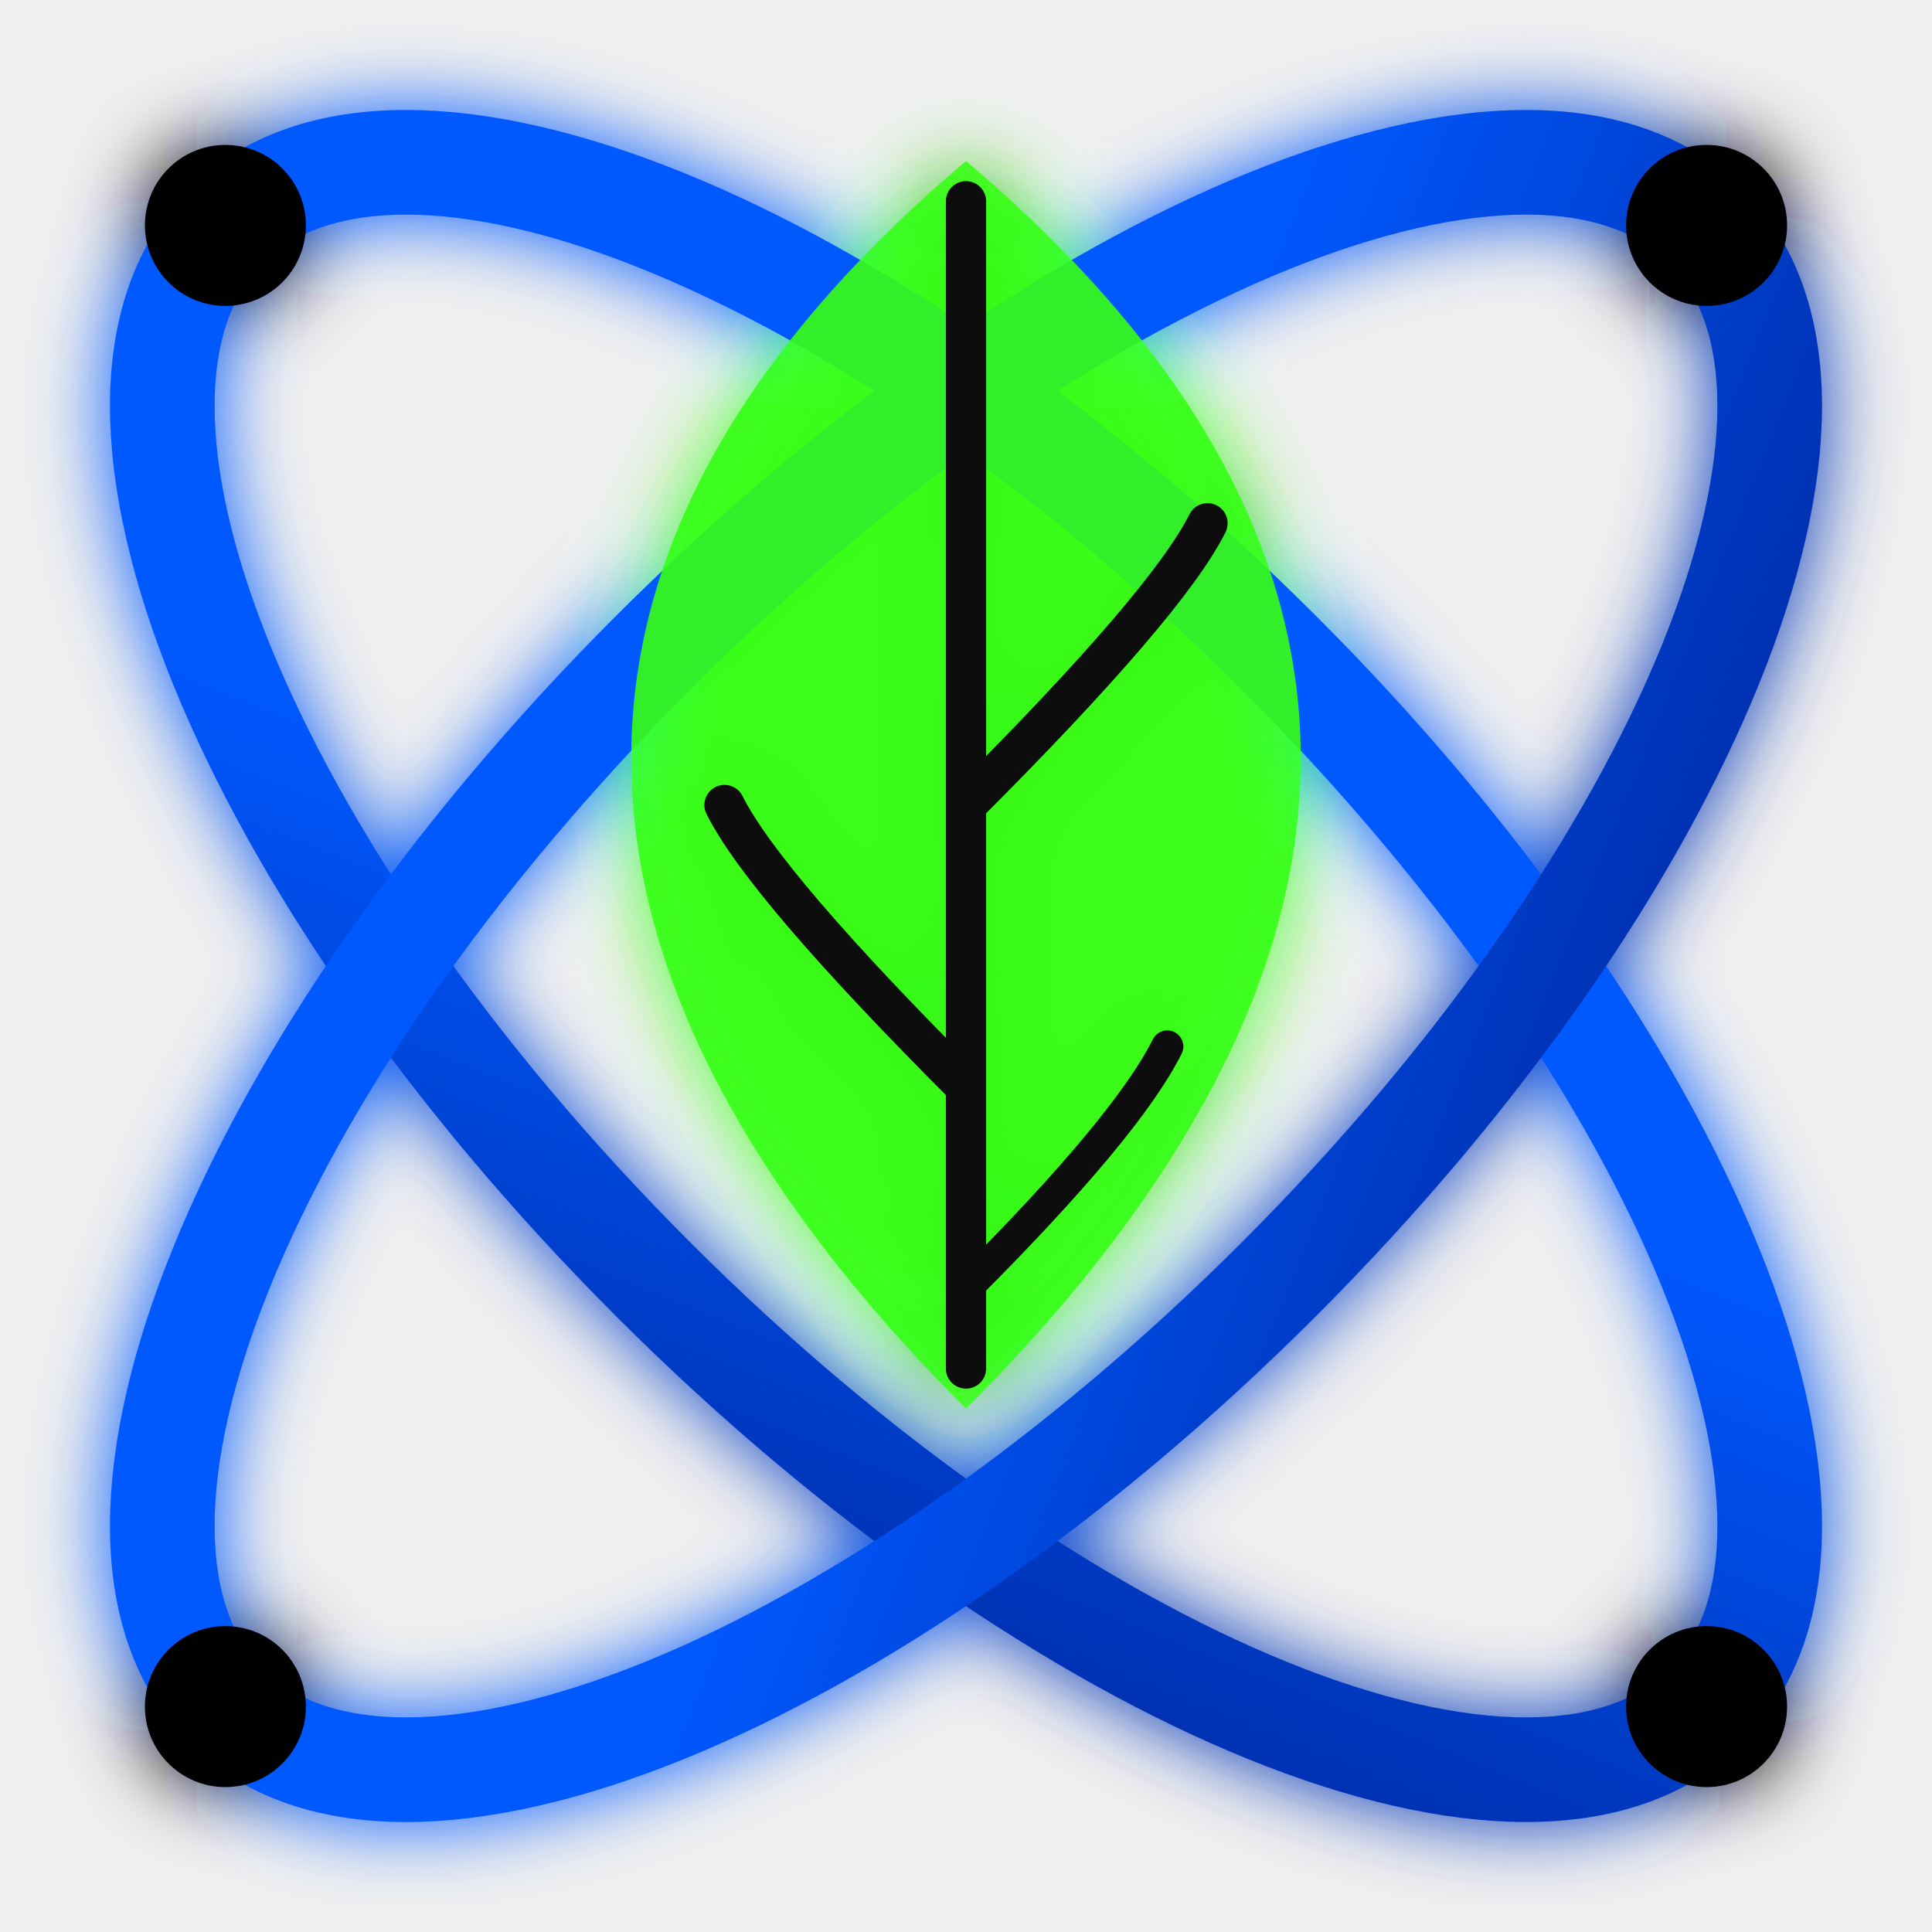
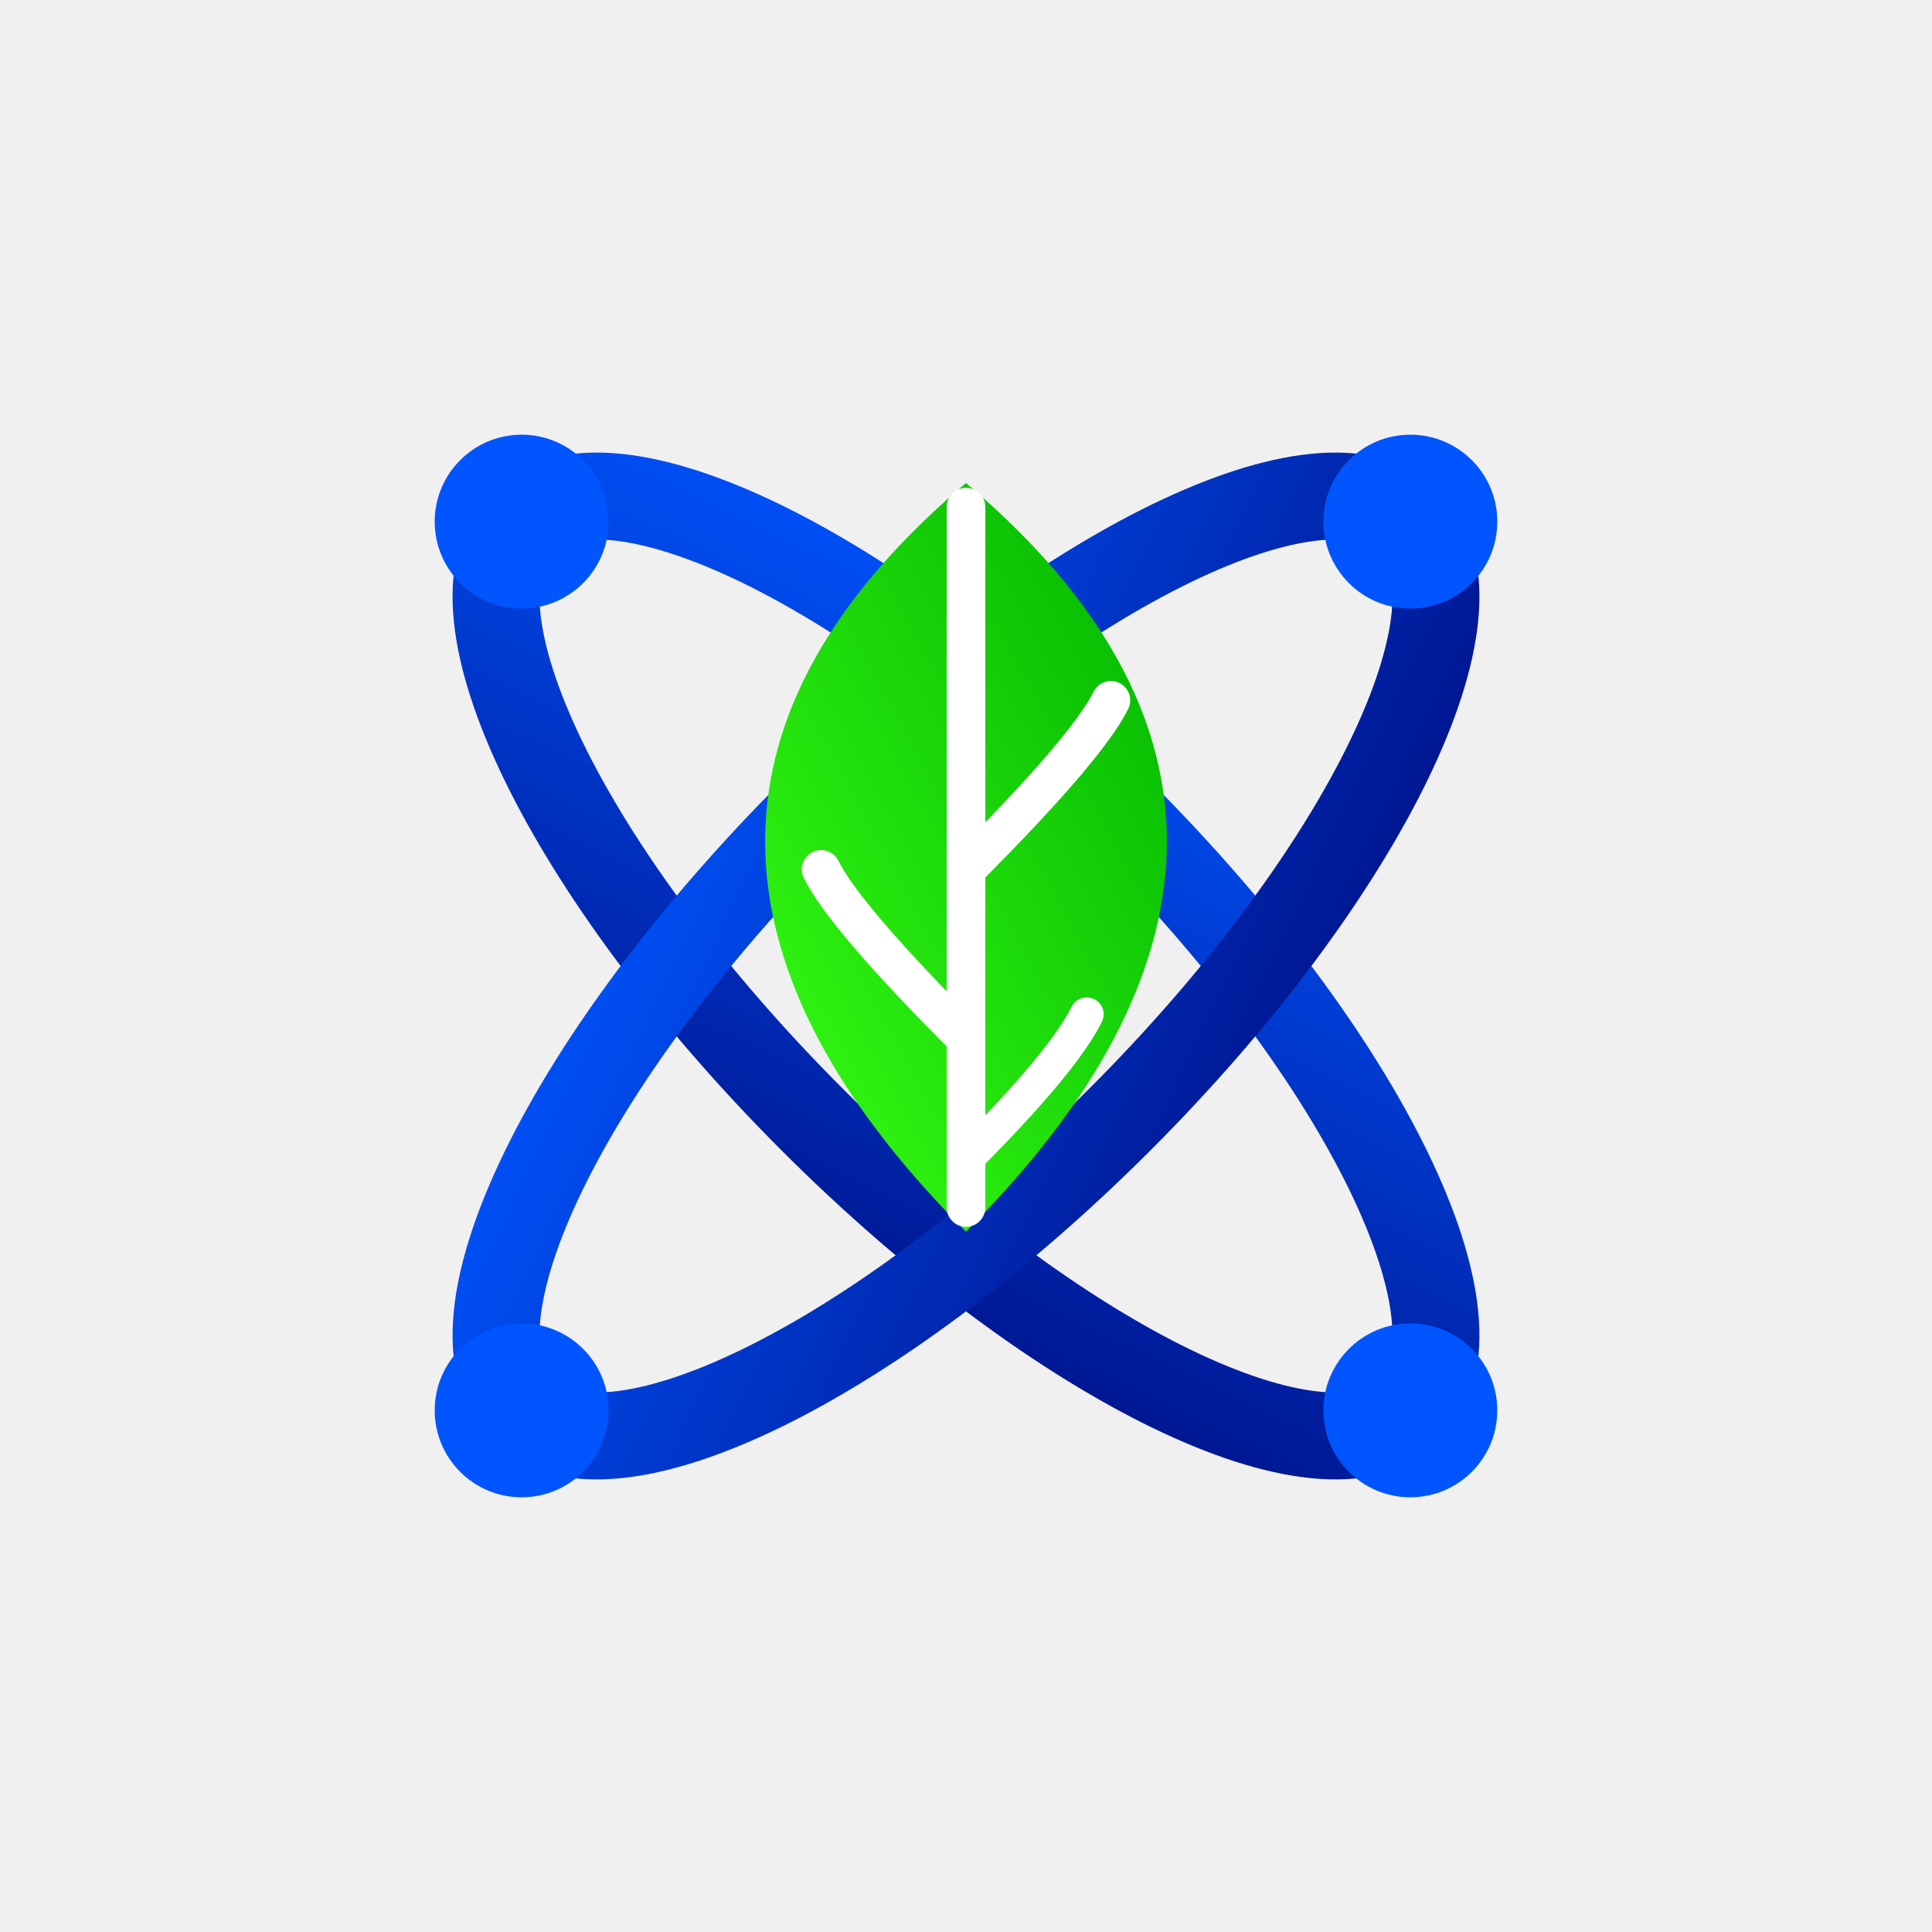
- <svg xmlns="http://www.w3.org/2000/svg" viewBox="80 80 240 240" width="100%" height="100%">
+ <svg xmlns="http://www.w3.org/2000/svg" viewBox="0 0 400 400" width="100%" height="100%">
  <defs>
-     <linearGradient id="blueNeon" x1="0%" y1="0%" x2="100%" y2="100%">
-       <stop offset="50%" stop-color="#0059ffff" />
-       <stop offset="100%" stop-color="#01259bff" />
+     <linearGradient id="blueDark" x1="0%" y1="0%" x2="100%" y2="100%">
+       <stop offset="0%" stop-color="#0055ff" />
+       <stop offset="100%" stop-color="#001188" />
    </linearGradient>
    <linearGradient id="greenNeon" x1="0%" y1="100%" x2="100%" y2="0%">
-       <stop offset="100%" stop-color="#39ff14" />
+       <stop offset="0%" stop-color="#39ff14" />
      <stop offset="100%" stop-color="#00b300" />
    </linearGradient>
-     <filter id="neonGlow" x="-50%" y="-50%" width="200%" height="200%">
-       <feGaussianBlur stdDeviation="5" result="blur" />
-       <feMerge>
-         <feMergeNode in="blur" />
-         <feMergeNode in="SourceGraphic" />
-       </feMerge>
-     </filter>
  </defs>
-   <rect width="0" height="100" fill="#ffffffff" rx="50" />
-   <g transform="translate(200, 200)" filter="url(#neonGlow)">
-     <ellipse cx="0" cy="0" rx="130" ry="55" fill="none" stroke="url(#blueNeon)" stroke-width="13" transform="rotate(45)" />
-     <ellipse cx="0" cy="0" rx="130" ry="55" fill="none" stroke="url(#blueNeon)" stroke-width="13" transform="rotate(-45)" />
-     <circle cx="92" cy="92" r="10" fill="#000000ff" />
-     <circle cx="-92" cy="-92" r="10" fill="#000000ff" />
-     <circle cx="92" cy="-92" r="10" fill="#000000ff" />
-     <circle cx="-92" cy="92" r="10" fill="#000000ff" />
-     <path d="M 0 55 C -45 10, -65 -45, 0 -100 C 65 -45, 45 10, 0 55 Z" fill="url(#greenNeon)" opacity="0.9" />
-     <path d="M 0 -95 L 0 50" fill="none" stroke="#0b0c10" stroke-width="5" stroke-linecap="round" />
-     <path d="M 0 -20 Q 25 -45 30 -55" fill="none" stroke="#0b0c10" stroke-width="5" stroke-linecap="round" />
-     <path d="M 0 15 Q -25 -10 -30 -20" fill="none" stroke="#0b0c10" stroke-width="5" stroke-linecap="round" />
-     <path d="M 0 40 Q 20 20 25 10" fill="none" stroke="#0b0c10" stroke-width="4" stroke-linecap="round" />
+   <g transform="translate(200, 200)">
+     <ellipse cx="0" cy="0" rx="130" ry="45" fill="none" stroke="url(#blueDark)" stroke-width="18" transform="rotate(45)" />
+     <ellipse cx="0" cy="0" rx="130" ry="45" fill="none" stroke="url(#blueDark)" stroke-width="18" transform="rotate(-45)" />
+     <circle cx="92" cy="92" r="18" fill="#0055ff" />
+     <circle cx="-92" cy="-92" r="18" fill="#0055ff" />
+     <circle cx="92" cy="-92" r="18" fill="#0055ff" />
+     <circle cx="-92" cy="92" r="18" fill="#0055ff" />
+     <path d="M 0 55 C -45 10, -65 -45, 0 -100 C 65 -45, 45 10, 0 55 Z" fill="url(#greenNeon)" />
+     <path d="M 0 -95 L 0 50" fill="none" stroke="#ffffff" stroke-width="8" stroke-linecap="round" />
+     <path d="M 0 -20 Q 25 -45 30 -55" fill="none" stroke="#ffffff" stroke-width="8" stroke-linecap="round" />
+     <path d="M 0 15 Q -25 -10 -30 -20" fill="none" stroke="#ffffff" stroke-width="8" stroke-linecap="round" />
+     <path d="M 0 40 Q 20 20 25 10" fill="none" stroke="#ffffff" stroke-width="7" stroke-linecap="round" />
  </g>
</svg>
